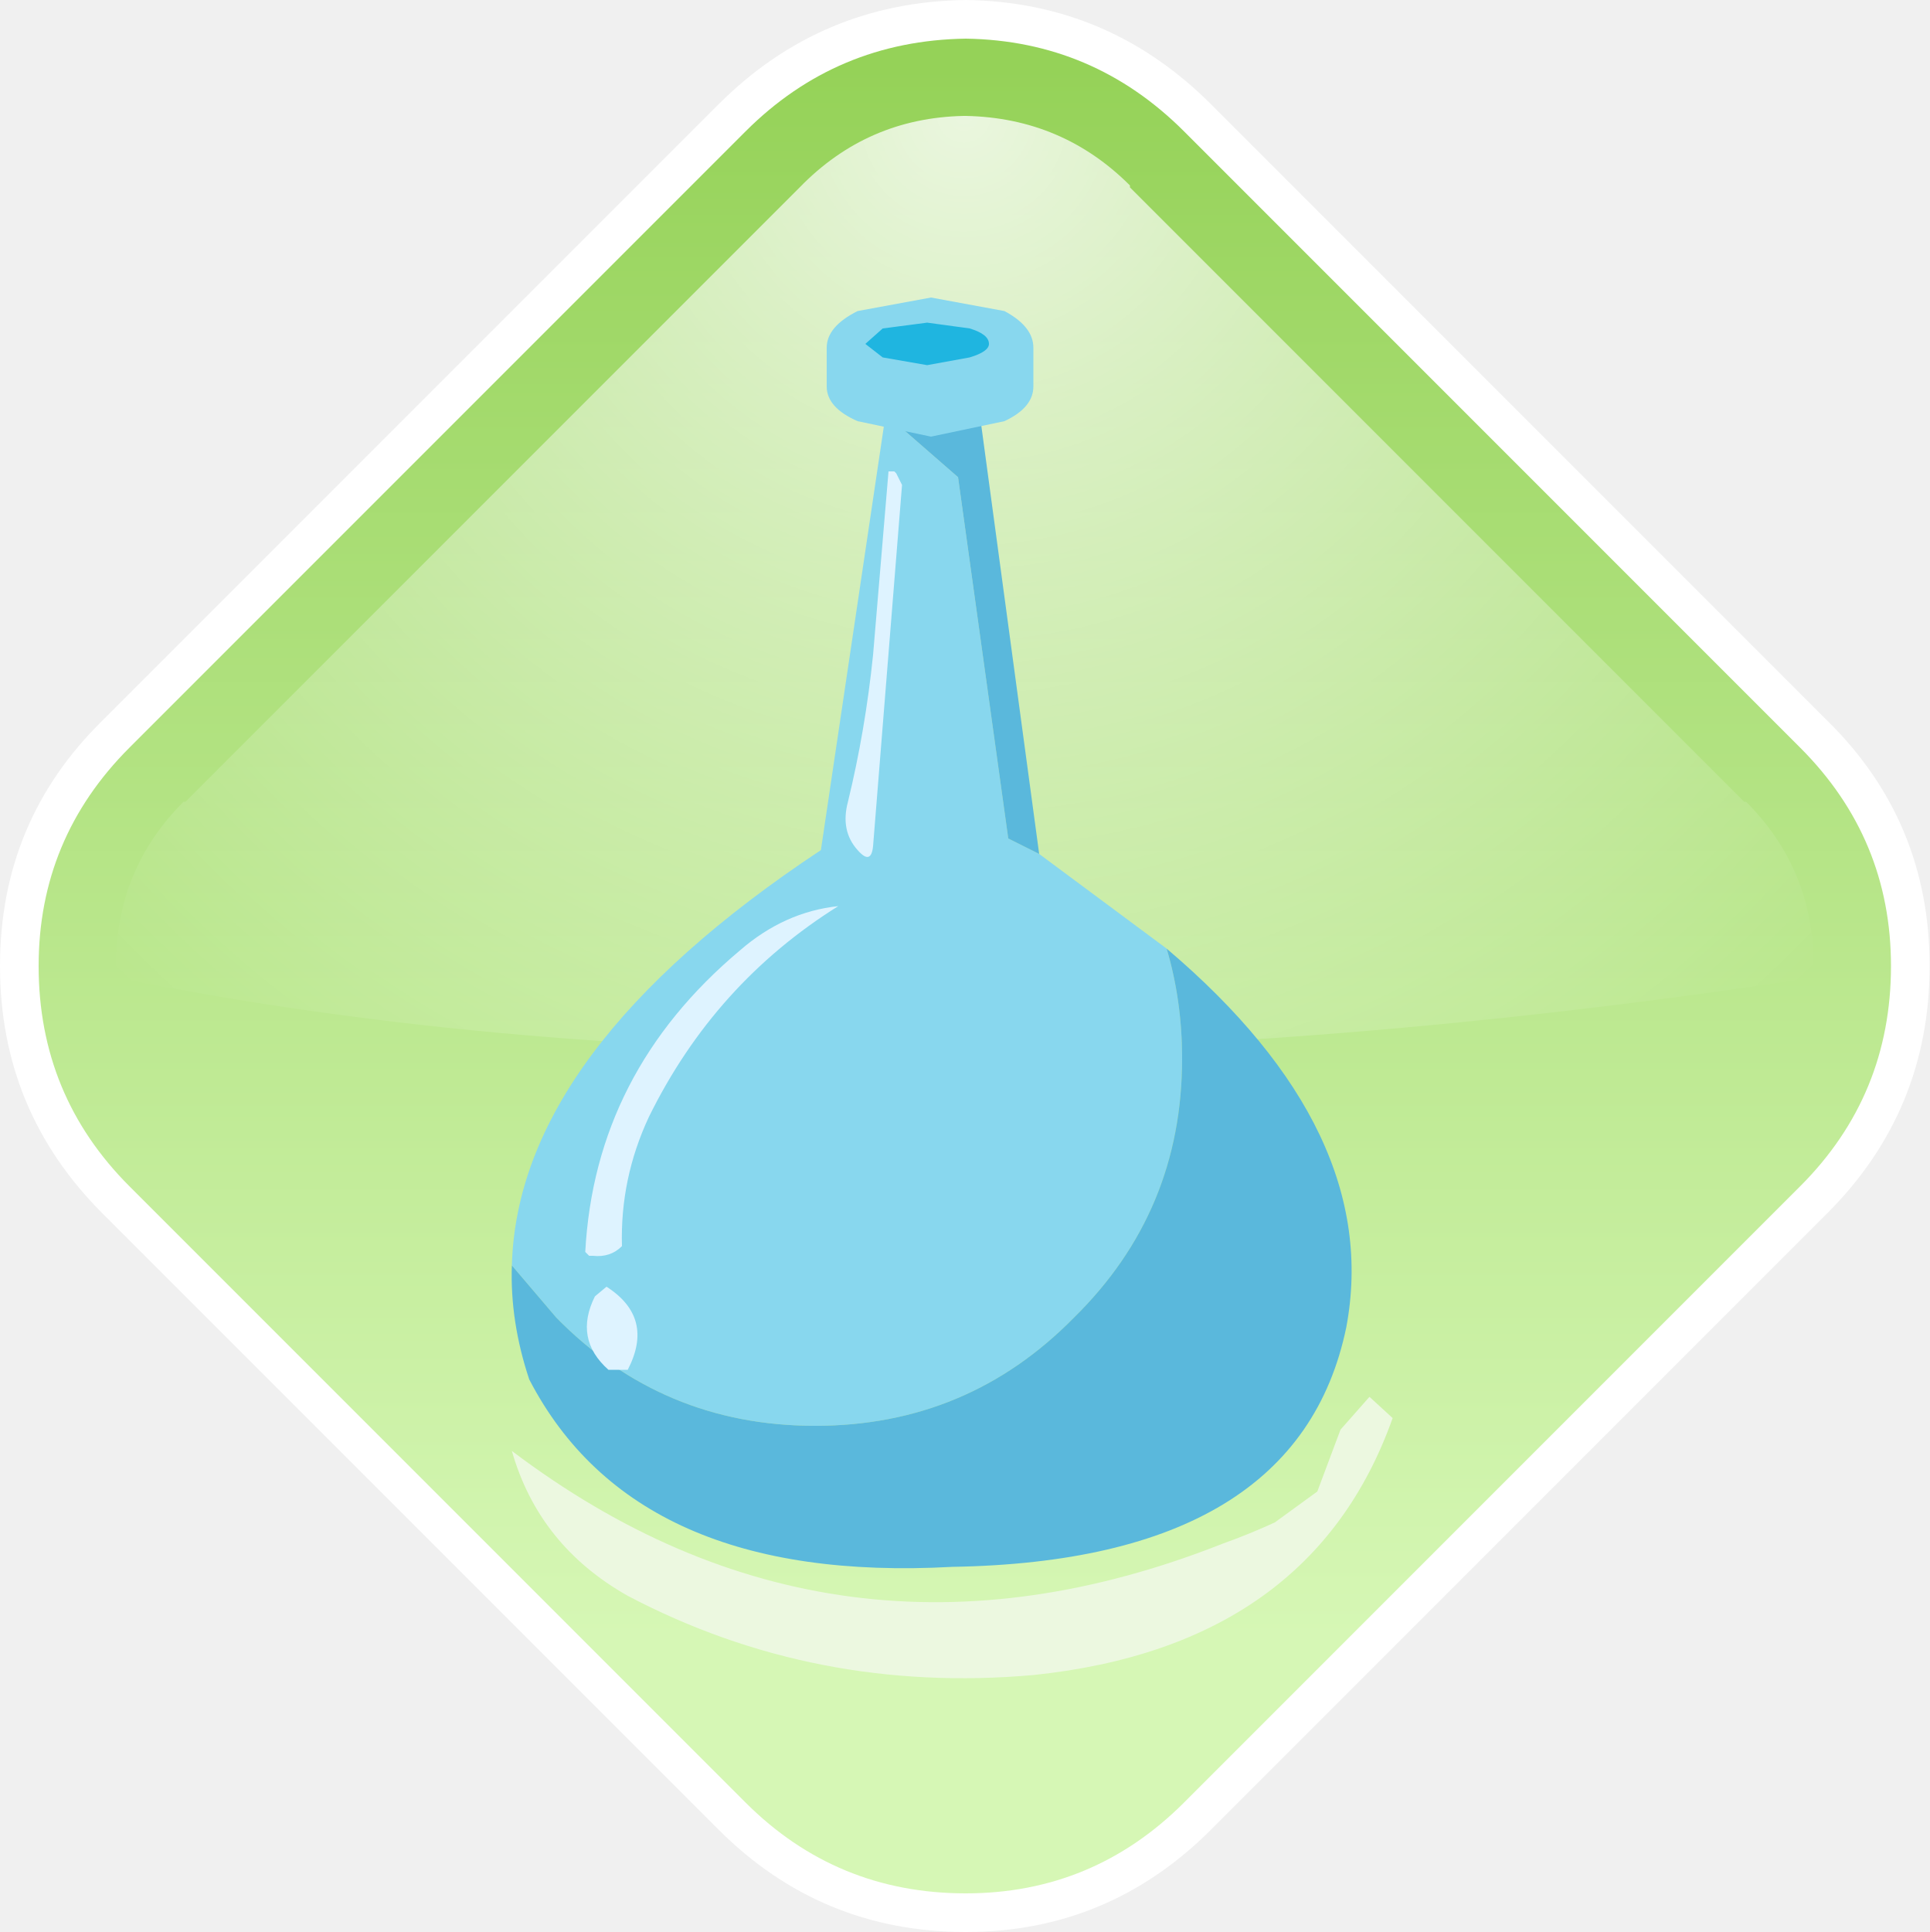
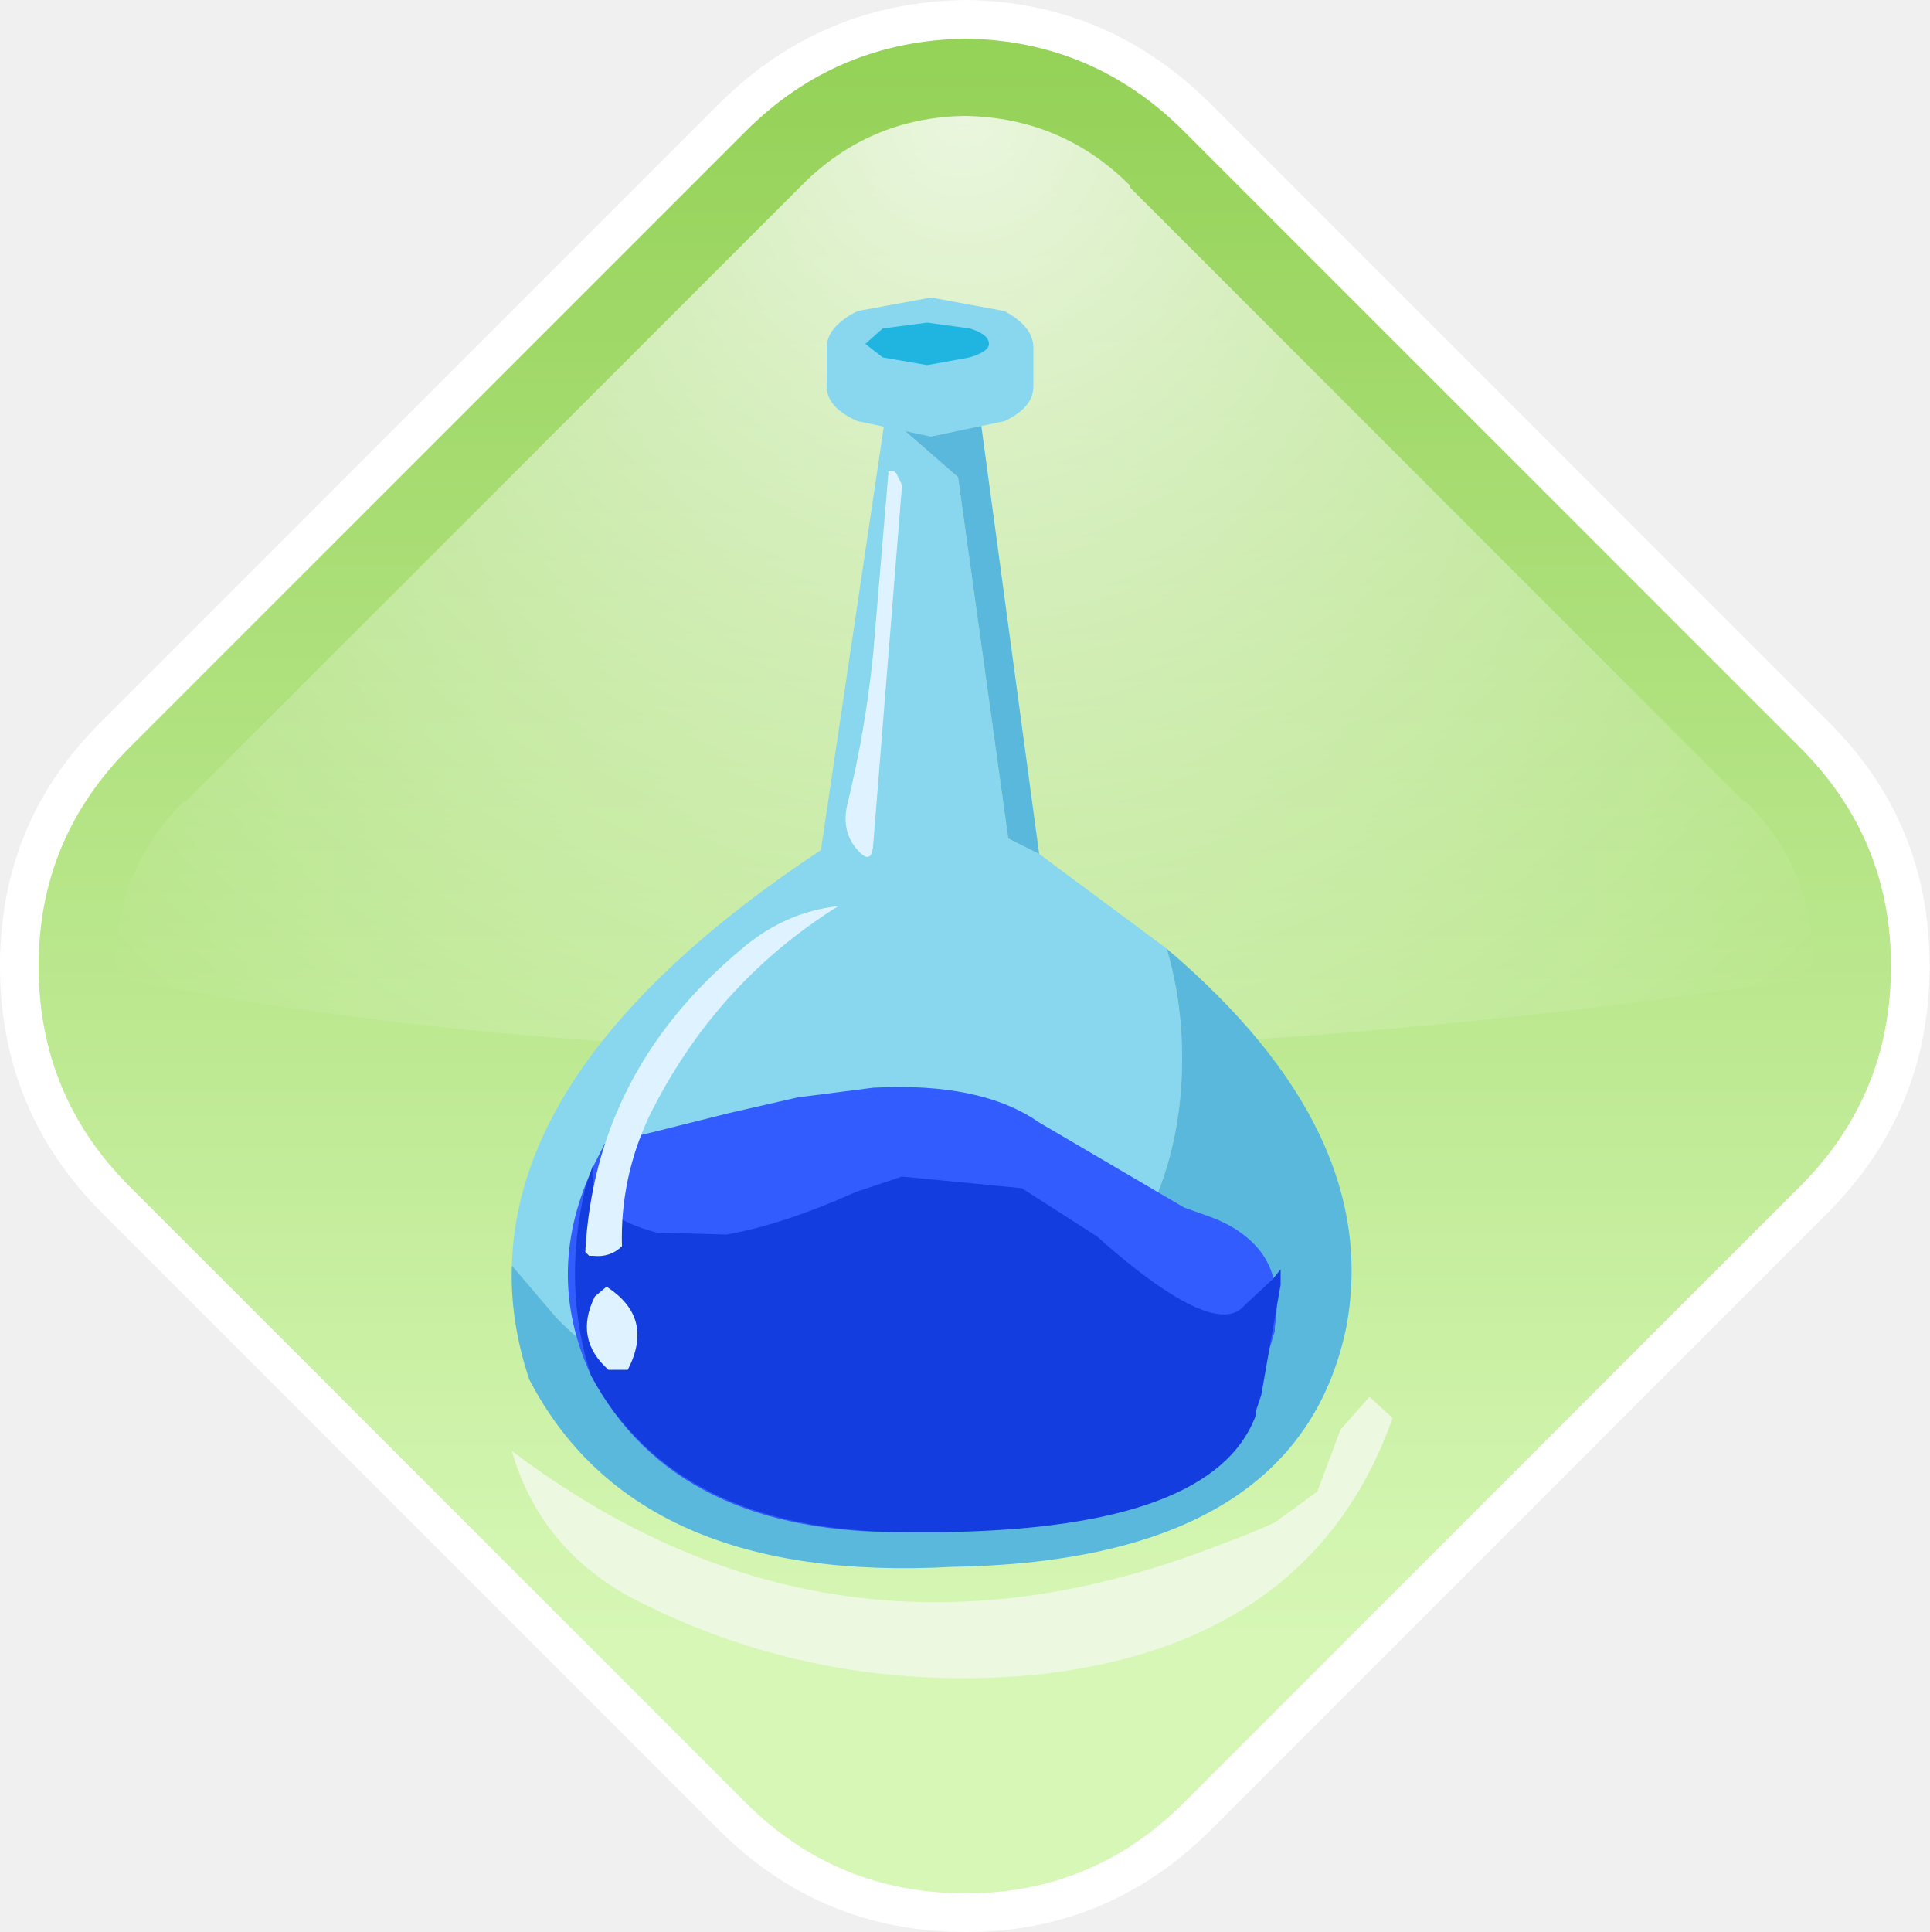
<svg xmlns="http://www.w3.org/2000/svg" viewBox="-24.1 -24.15 49.95 50" width="49.95" height="50">
+   <defs>
+     <filter id="cx24" color-interpolation-filters="sRGB">
+       <feComponentTransfer>
+         <feFuncR type="linear" slope="0.2" intercept="0" />
+         <feFuncG type="linear" slope="0.2" intercept="0.16" />
+         <feFuncB type="linear" slope="0.2" intercept="0.8" />
+         <feFuncA type="linear" slope="1" intercept="0" />
+       </feComponentTransfer>
+     </filter>
+     <filter id="cx25" color-interpolation-filters="sRGB">
+       <feComponentTransfer>
+         <feFuncR type="linear" slope="0.2" intercept="0" />
+         <feFuncG type="linear" slope="0.2" intercept="0.16" />
+         <feFuncB type="linear" slope="0.2" intercept="0.8" />
+         <feFuncA type="linear" slope="1" intercept="0" />
+       </feComponentTransfer>
+     </filter>
+   </defs>
  <g transform="matrix(1,0,0,1,-23.1,-23.15)">
    <defs>
      <linearGradient id="g1" gradientUnits="userSpaceOnUse" x1="-16384" y1="0" x2="16384" y2="0" spreadMethod="pad" gradientTransform="matrix(0,0.00129,-0.00146,0,24,21.85)">
        <stop offset="0" stop-color="#95d258" />
        <stop offset="0.961" stop-color="#d6f7b5" />
      </linearGradient>
      <radialGradient id="g2" gradientUnits="userSpaceOnUse" cx="0" cy="0" r="16384" spreadMethod="pad" gradientTransform="matrix(0.00191,0,0,0.00191,23.95,2)">
        <stop offset="0" stop-color="#ffffff" stop-opacity="0.8" />
        <stop offset="1" stop-color="#ffffff" stop-opacity="0" />
      </radialGradient>
    </defs>
    <path d="M48.95 24Q48.95 27.75 46.3 30.4L30.35 46.35Q27.7 49 24 49Q20.25 49 17.6 46.35L1.65 30.4Q-1 27.75 -1 24Q-1 20.25 1.65 17.65L17.6 1.7Q20.25 -0.95 24 -1Q27.7 -0.95 30.35 1.7L46.3 17.65Q48.95 20.25 48.95 24Z" fill="#ffffff" fill-rule="evenodd" />
    <path d="M45.6 18.35Q47.95 20.7 47.95 24Q47.95 27.35 45.6 29.7L29.65 45.65Q27.3 48 24 48Q20.65 48 18.3 45.65L2.35 29.7Q0 27.35 0 24Q0 20.7 2.35 18.35L18.3 2.4Q20.65 0.05 24 0Q27.3 0.05 29.65 2.4L45.6 18.35Z" fill="url(#g1)" fill-rule="evenodd" />
    <path d="M45.95 24.3Q20.95 28.1 2 24.3L2 24Q2 21.5 3.75 19.75L3.8 19.75L19.7 3.85Q21.45 2.05 23.95 2L24 2Q26.5 2.05 28.25 3.8L28.25 3.85L44.15 19.75L44.2 19.75Q45.95 21.5 45.95 24L45.95 24.3Z" fill="url(#g2)" fill-rule="evenodd" />
  </g>
  <g transform="matrix(1,0,0,1,0,0)">
    <path d="M10 14.45L10.6 12.85L11.35 12L11.95 12.55Q9.85 18.45 2.65 19.2Q-3 19.7 -7.85 17.15Q-10.15 15.85 -10.85 13.4Q-2.45 19.75 7.55 15.8Q8.25 15.55 8.9 15.25L10 14.45Z" fill="#ecf8e0" fill-rule="evenodd" />
  </g>
  <g transform="matrix(1,0,0,1,0,0)">
    <path d="M1.1 -14.6L1.3 -13.15L-0.85 -13.15L0.7 -11.8L2 -2.45L2.8 -2.05L6.1 0.4Q6.5 1.75 6.5 3.25Q6.5 7.2 3.7 9.95Q0.95 12.75 -3 12.75Q-6.95 12.75 -9.7 9.95L-10.85 8.6Q-10.7 3.05 -2.85 -2.15L-1 -14.6L1.1 -14.6Z" fill="#88d7ee" fill-rule="evenodd" />
    <path d="M-10.85 8.6L-9.7 9.95Q-6.95 12.75 -3 12.75Q0.95 12.75 3.7 9.95Q6.5 7.2 6.5 3.25Q6.5 1.75 6.1 0.4Q11.7 5.15 10.75 10.2Q9.5 16.25 0.55 16.4Q-7.65 16.85 -10.4 11.55Q-10.9 10.05 -10.85 8.6ZM2.8 -2.05L2 -2.45L0.7 -11.8L-0.85 -13.15L1.3 -13.15L2.8 -2.05Z" fill="#5ab8dc" fill-rule="evenodd" />
    <path d="M-1.9 -16.1L0 -16.45L1.9 -16.1Q2.65 -15.7 2.65 -15.15L2.65 -14.15Q2.65 -13.6 1.9 -13.25L0 -12.85L-1.9 -13.25Q-2.7 -13.6 -2.7 -14.15L-2.7 -15.15Q-2.7 -15.7 -1.9 -16.1Z" fill="#88d7ee" fill-rule="evenodd" />
    <path d="M-1.7 -15.25L-1.25 -15.65L-0.1 -15.8L1 -15.65Q1.5 -15.5 1.5 -15.25Q1.5 -15.05 1 -14.9L-0.1 -14.7L-1.25 -14.9L-1.7 -15.25Z" fill="#1fb5e0" fill-rule="evenodd" />
  </g>
+   <g transform="matrix(1,0,0,1,-0.1,9.25)" filter="url(#cx24)">
+     <path d="M-8.70 2.20Q-9.95 -0.50 -8.60 -3.30L-8.35 -3.80L-7.10 -4.10L-5.10 -4.60L-3.35 -5.00L-1.40 -5.25Q1.40 -5.40 2.90 -4.35L2.90 -4.35L6.65 -2.15L7.35 -1.90Q8.15 -1.60 8.60 -1.05Q9.20 -0.30 9.00 0.95L9.00 1.05L8.65 2.20Q7.05 6.10 0.45 6.25L0.25 6.25L-0.45 6.25Q-6.50 6.35 -8.70 2.20L-8.70 2.20Z" fill="#ffffff" fill-rule="evenodd" />
+   </g>
+   <g transform="matrix(1,0,0,1,-0.1,9.25)" filter="url(#cx25)">
+     <path d="M-8.70 2.20Q-9.45 -0.10 -8.85 -2.65L-8.65 -3.25Q-8.75 -2.50 -8.15 -2.00Q-7.75 -1.70 -7.00 -1.50L-5.20 -1.45Q-3.75 -1.70 -1.85 -2.55L-1.85 -2.55L-0.65 -2.95L2.45 -2.65L4.40 -1.40Q5.35 -0.55 6.10 -0.05Q7.60 0.95 8.15 0.45L8.25 0.35L8.95 -0.30L9.15 -0.55L9.15 -0.15L8.65 2.70L8.50 3.15L8.50 3.25Q7.40 6.15 0.45 6.25L0.05 6.25L-0.55 6.25Q-6.50 6.25 -8.70 2.20Z" fill="#666666" fill-rule="evenodd" />
+   </g>
  <g transform="matrix(1,0,0,1,0,0)">
    <path d="M-0.9 -11.9L-0.75 -11.6L-1.5 -2.25Q-1.55 -1.75 -1.9 -2.15Q-2.35 -2.65 -2.15 -3.4Q-1.7 -5.25 -1.5 -7.2L-1.1 -11.95L-0.95 -11.95L-0.9 -11.9ZM-8.4 9.15Q-7.15 9.95 -7.85 11.3L-8.35 11.3Q-9.25 10.5 -8.7 9.4L-8.4 9.15ZM-8.85 8.35L-8.95 8.25Q-8.7 3.6 -4.95 0.45Q-3.8 -0.55 -2.4 -0.7Q-5.6 1.3 -7.3 4.75Q-8.05 6.35 -8 8.1Q-8.3 8.4 -8.75 8.35L-8.85 8.35Z" fill="#def3ff" fill-rule="evenodd" />
  </g>
</svg>
